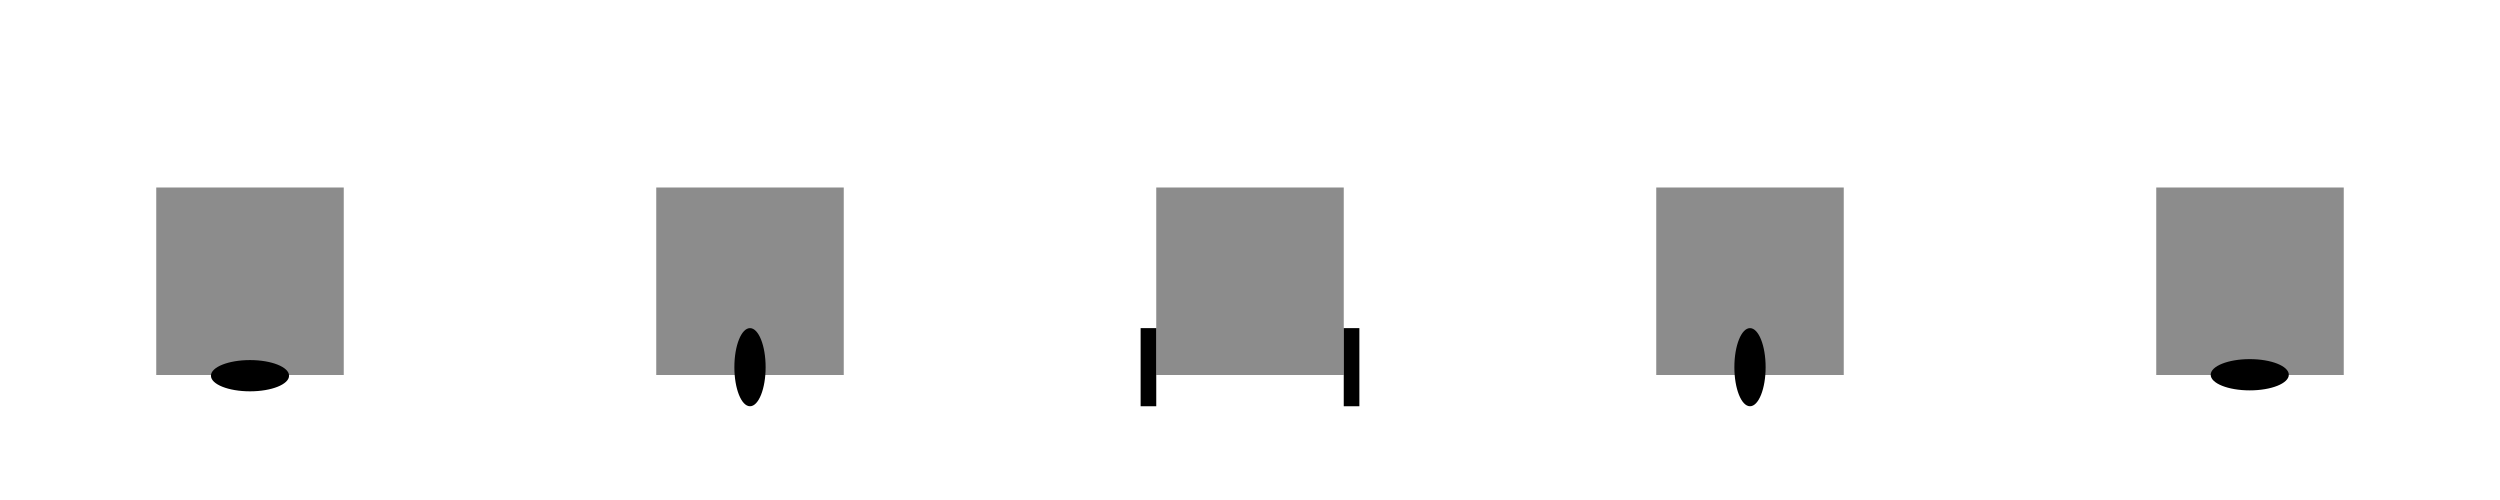
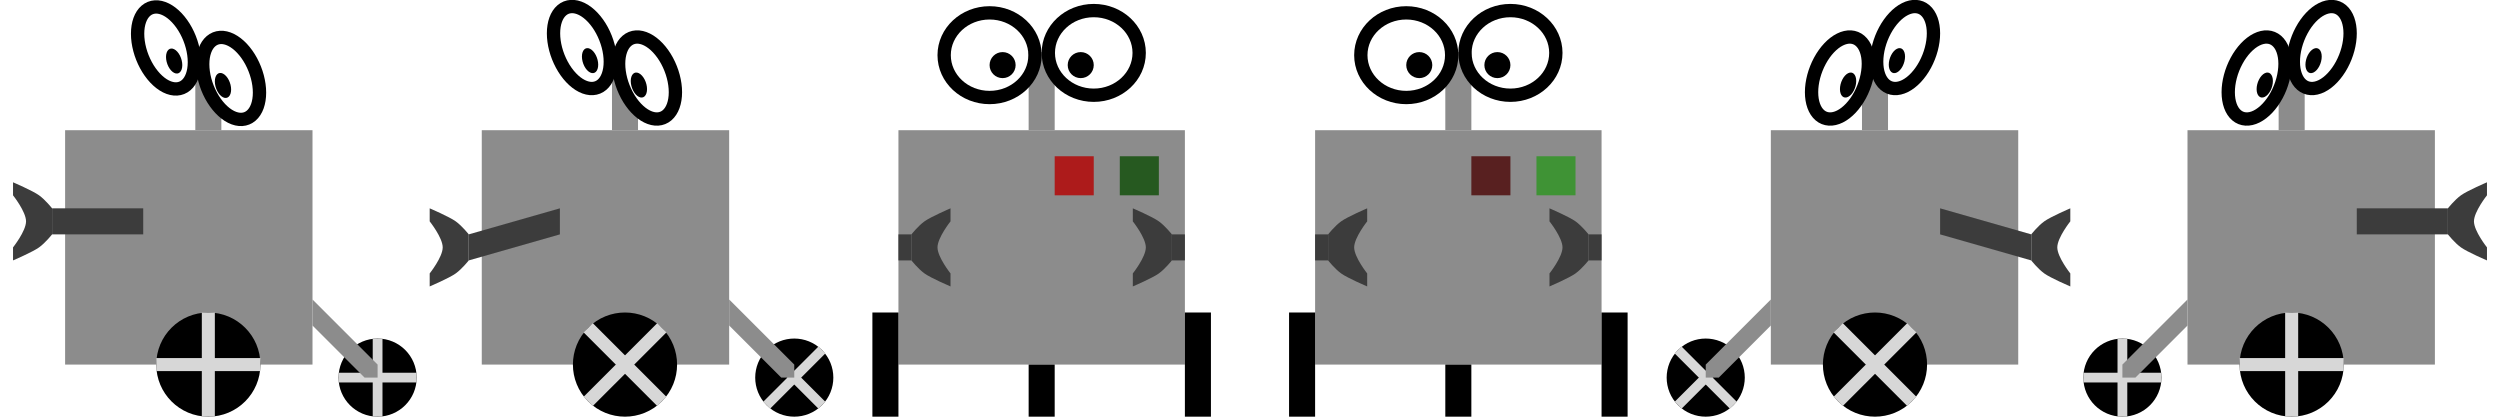
- <svg xmlns="http://www.w3.org/2000/svg" width="160" height="32" viewBox="0 0 160 32" id="svg4313" version="1.1">
+ <svg xmlns="http://www.w3.org/2000/svg" width="192" height="32" viewBox="0 0 192 32" id="svg4313" version="1.1">
  <defs id="defs4315" />
-   <g id="layer1" transform="translate(0,-1020.362)">
-     <path style="fill:#8c8c8c;fill-opacity:1;fill-rule:evenodd;stroke:none;stroke-width:1px;stroke-linecap:butt;stroke-linejoin:miter;stroke-opacity:1" d="m 74,1044.362 12,0 0,-12 -12,0 z" id="path4951" />
-     <path style="fill:#000000;fill-opacity:1;fill-rule:evenodd;stroke:none;stroke-width:1px;stroke-linecap:butt;stroke-linejoin:miter;stroke-opacity:1" d="m 86,1041.362 1,0 0,5 -1,0 0,-5 z" id="path4957" />
-     <path id="path4959" d="m 73,1041.362 1,0 0,5 -1,0 0,-5 z" style="fill:#000000;fill-opacity:1;fill-rule:evenodd;stroke:none;stroke-width:1px;stroke-linecap:butt;stroke-linejoin:miter;stroke-opacity:1" />
-     <path id="path4969" d="m 42,1044.362 12,0 0,-12 -12,0 z" style="fill:#8c8c8c;fill-opacity:1;fill-rule:evenodd;stroke:none;stroke-width:1px;stroke-linecap:butt;stroke-linejoin:miter;stroke-opacity:1" />
-     <path style="fill:#8c8c8c;fill-opacity:1;fill-rule:evenodd;stroke:none;stroke-width:1px;stroke-linecap:butt;stroke-linejoin:miter;stroke-opacity:1" d="m 10,1044.362 12,0 0,-12 -12,0 z" id="path4971" />
-     <path id="path4973" d="m 106,1044.362 12,0 0,-12 -12,0 z" style="fill:#8c8c8c;fill-opacity:1;fill-rule:evenodd;stroke:none;stroke-width:1px;stroke-linecap:butt;stroke-linejoin:miter;stroke-opacity:1" />
-     <path style="fill:#8c8c8c;fill-opacity:1;fill-rule:evenodd;stroke:none;stroke-width:1px;stroke-linecap:butt;stroke-linejoin:miter;stroke-opacity:1" d="m 138,1044.362 12,0 0,-12 -12,0 z" id="path4975" />
-     <ellipse style="fill:#000000;fill-opacity:1;stroke:none;stroke-width:0.5;stroke-miterlimit:4;stroke-dasharray:none;stroke-opacity:1" id="path4977" cx="48" cy="1043.862" rx="1" ry="2.5" />
-     <ellipse ry="2.5" rx="1" cy="-16" cx="1044.407" id="ellipse4979" style="fill:#000000;fill-opacity:1;stroke:none;stroke-width:0.5;stroke-miterlimit:4;stroke-dasharray:none;stroke-opacity:1" transform="matrix(0,1,-1,0,0,0)" />
-     <ellipse transform="matrix(0,1,-1,0,0,0)" style="fill:#000000;fill-opacity:1;stroke:none;stroke-width:0.5;stroke-miterlimit:4;stroke-dasharray:none;stroke-opacity:1" id="ellipse4981" cx="1044.346" cy="-143.984" rx="1" ry="2.5" />
-     <ellipse ry="2.5" rx="1" cy="1043.862" cx="112" id="ellipse4983" style="fill:#000000;fill-opacity:1;stroke:none;stroke-width:0.5;stroke-miterlimit:4;stroke-dasharray:none;stroke-opacity:1" />
+   <g transform="translate(0,-1020.362)" id="layer1">
+     <path id="path4611" d="m 79.95,1063.281 0,-7 -10,5 0,7 z" style="fill:none;fill-rule:evenodd;stroke:#000000;stroke-width:0.1;stroke-linecap:butt;stroke-linejoin:miter;stroke-miterlimit:4;stroke-dasharray:none;stroke-opacity:1" />
+     <g id="g6208">
+       <path style="fill:#8c8c8c;fill-opacity:1;fill-rule:evenodd;stroke:none;stroke-width:1px;stroke-linecap:butt;stroke-linejoin:miter;stroke-opacity:1" d="m 101,1048.362 22,0 0,-18 -22,0 z" id="path5250" />
+       <path style="fill:#000000;fill-opacity:1;fill-rule:evenodd;stroke:none;stroke-width:1px;stroke-linecap:butt;stroke-linejoin:miter;stroke-opacity:1" d="m 123,1044.362 2,0 0,8 -2,0 z" id="path5252" />
+       <path id="path5254" d="m 99,1044.362 2,0 0,8 -2,0 z" style="fill:#000000;fill-opacity:1;fill-rule:evenodd;stroke:none;stroke-width:1px;stroke-linecap:butt;stroke-linejoin:miter;stroke-opacity:1" />
+       <path style="fill:#8c8c8c;fill-opacity:1;fill-rule:evenodd;stroke:none;stroke-width:1px;stroke-linecap:butt;stroke-linejoin:miter;stroke-opacity:1" d="m 111,1030.362 0,-6 2,0 0,6 z" id="path5258" />
+       <ellipse ry="3.251" rx="3.489" cy="1024.425" cx="116" id="ellipse5260" style="opacity:1;fill:none;fill-opacity:1;stroke:#000000;stroke-width:1.023;stroke-linejoin:miter;stroke-miterlimit:4;stroke-dasharray:none;stroke-opacity:1" />
+       <ellipse style="opacity:1;fill:none;fill-opacity:1;stroke:#000000;stroke-width:1.023;stroke-linejoin:miter;stroke-miterlimit:4;stroke-dasharray:none;stroke-opacity:1" id="ellipse5262" cx="108" cy="1024.6" rx="3.489" ry="3.251" />
+       <circle style="opacity:1;fill:#000000;fill-opacity:1;stroke:none;stroke-width:1;stroke-linejoin:miter;stroke-miterlimit:4;stroke-dasharray:none;stroke-opacity:1" id="circle5264" cx="109" cy="1025.362" r="1" />
+       <circle r="1" cy="1025.362" cx="115" id="circle5266" style="opacity:1;fill:#000000;fill-opacity:1;stroke:none;stroke-width:1;stroke-linejoin:miter;stroke-miterlimit:4;stroke-dasharray:none;stroke-opacity:1" />
+       <path id="path5268" d="m 121,1032.362 -3,0 0,3 3,0 z" style="fill:#3f9335;fill-opacity:1;fill-rule:evenodd;stroke:none;stroke-width:1px;stroke-linecap:butt;stroke-linejoin:miter;stroke-opacity:1" />
+       <path style="fill:#582020;fill-opacity:1;fill-rule:evenodd;stroke:none;stroke-width:1px;stroke-linecap:butt;stroke-linejoin:miter;stroke-opacity:1" d="m 116,1032.362 -3,0 0,3 3,0 z" id="path5270" />
+       <path style="fill:#3c3c3c;fill-opacity:1;fill-rule:evenodd;stroke:none;stroke-width:1px;stroke-linecap:butt;stroke-linejoin:miter;stroke-opacity:1" d="m 103,1041.362 c -0.494,-0.356 -1,-1 -1,-1 l 0,-2 c 0,0 0.506,-0.644 1,-1 0.494,-0.356 2,-1 2,-1 l 0,1 c 0,0 -1,1.255 -1,2 0,0.745 1,2 1,2 l 0,1 c 0,0 -1.506,-0.644 -2,-1 z" id="path5595" />
+       <path id="path5826" d="m 121,1041.362 c 0.494,-0.356 1,-1 1,-1 l 0,-2 c 0,0 -0.506,-0.644 -1,-1 -0.494,-0.356 -2,-1 -2,-1 l 0,1 c 0,0 1,1.255 1,2 0,0.745 -1,2 -1,2 l 0,1 c 0,0 1.506,-0.644 2,-1 z" style="fill:#3c3c3c;fill-opacity:1;fill-rule:evenodd;stroke:none;stroke-width:1px;stroke-linecap:butt;stroke-linejoin:miter;stroke-opacity:1" />
+       <path id="path5828" d="m 122,1038.362 1,0 0,2 -1,0 z" style="fill:#3c3c3c;fill-opacity:1;fill-rule:evenodd;stroke:none;stroke-width:1px;stroke-linecap:butt;stroke-linejoin:miter;stroke-opacity:1" />
+       <path style="fill:#3c3c3c;fill-opacity:1;fill-rule:evenodd;stroke:none;stroke-width:1px;stroke-linecap:butt;stroke-linejoin:miter;stroke-opacity:1" d="m 101,1038.362 1,0 0,2 -1,0 z" id="path5830" />
+       <path id="path6004" d="m 111,1048.362 2,0 0,4 -2,0 z" style="fill:#000000;fill-opacity:1;fill-rule:evenodd;stroke:none;stroke-width:1px;stroke-linecap:butt;stroke-linejoin:miter;stroke-opacity:1" />
+     </g>
+     <g id="g6191">
+       <path style="fill:#8c8c8c;fill-opacity:1;fill-rule:evenodd;stroke:none;stroke-width:1px;stroke-linecap:butt;stroke-linejoin:miter;stroke-opacity:1" d="m 69,1048.362 22,0 0,-18 -22,0 z" id="path4196" />
+       <path style="fill:#000000;fill-opacity:1;fill-rule:evenodd;stroke:none;stroke-width:1px;stroke-linecap:butt;stroke-linejoin:miter;stroke-opacity:1" d="m 91,1044.362 2,0 0,8 -2,0 z" id="path4198" />
+       <path id="path4200" d="m 67,1044.362 2,0 0,8 -2,0 z" style="fill:#000000;fill-opacity:1;fill-rule:evenodd;stroke:none;stroke-width:1px;stroke-linecap:butt;stroke-linejoin:miter;stroke-opacity:1" />
+       <path style="fill:#8c8c8c;fill-opacity:1;fill-rule:evenodd;stroke:none;stroke-width:1px;stroke-linecap:butt;stroke-linejoin:miter;stroke-opacity:1" d="m 79,1030.362 0,-6 2,0 0,6 z" id="path4202" />
+       <ellipse ry="3.251" rx="3.489" cy="1024.425" cx="84" id="ellipse4208" style="opacity:1;fill:none;fill-opacity:1;stroke:#000000;stroke-width:1.023;stroke-linejoin:miter;stroke-miterlimit:4;stroke-dasharray:none;stroke-opacity:1" />
+       <ellipse style="opacity:1;fill:none;fill-opacity:1;stroke:#000000;stroke-width:1.023;stroke-linejoin:miter;stroke-miterlimit:4;stroke-dasharray:none;stroke-opacity:1" id="ellipse4238" cx="76" cy="1024.6" rx="3.489" ry="3.251" />
+       <circle style="opacity:1;fill:#000000;fill-opacity:1;stroke:none;stroke-width:1;stroke-linejoin:miter;stroke-miterlimit:4;stroke-dasharray:none;stroke-opacity:1" id="path4240" cx="77" cy="1025.362" r="1" />
+       <circle r="1" cy="1025.362" cx="83" id="circle4242" style="opacity:1;fill:#000000;fill-opacity:1;stroke:none;stroke-width:1;stroke-linejoin:miter;stroke-miterlimit:4;stroke-dasharray:none;stroke-opacity:1" />
+       <path id="path5202" d="m 89,1032.362 -3,0 0,3 3,0 z" style="fill:#265920;fill-opacity:1;fill-rule:evenodd;stroke:none;stroke-width:1px;stroke-linecap:butt;stroke-linejoin:miter;stroke-opacity:1" />
+       <path style="fill:#ad1b1b;fill-opacity:1;fill-rule:evenodd;stroke:none;stroke-width:1px;stroke-linecap:butt;stroke-linejoin:miter;stroke-opacity:1" d="m 84,1032.362 -3,0 0,3 3,0 z" id="path5204" />
+       <path id="path5796" d="m 71,1041.362 c -0.494,-0.356 -1,-1 -1,-1 l 0,-2 c 0,0 0.506,-0.644 1,-1 0.494,-0.356 2,-1 2,-1 l 0,1 c 0,0 -1,1.255 -1,2 0,0.745 1,2 1,2 l 0,1 c 0,0 -1.506,-0.644 -2,-1 z" style="fill:#3c3c3c;fill-opacity:1;fill-rule:evenodd;stroke:none;stroke-width:1px;stroke-linecap:butt;stroke-linejoin:miter;stroke-opacity:1" />
+       <path style="fill:#3c3c3c;fill-opacity:1;fill-rule:evenodd;stroke:none;stroke-width:1px;stroke-linecap:butt;stroke-linejoin:miter;stroke-opacity:1" d="m 89,1041.362 c 0.494,-0.356 1,-1 1,-1 l 0,-2 c 0,0 -0.506,-0.644 -1,-1 -0.494,-0.356 -2,-1 -2,-1 l 0,1 c 0,0 1,1.255 1,2 0,0.745 -1,2 -1,2 l 0,1 c 0,0 1.506,-0.644 2,-1 z" id="path5824" />
+       <path id="path5832" d="m 90,1038.362 1,0 0,2 -1,0 z" style="fill:#3c3c3c;fill-opacity:1;fill-rule:evenodd;stroke:none;stroke-width:1px;stroke-linecap:butt;stroke-linejoin:miter;stroke-opacity:1" />
+       <path style="fill:#3c3c3c;fill-opacity:1;fill-rule:evenodd;stroke:none;stroke-width:1px;stroke-linecap:butt;stroke-linejoin:miter;stroke-opacity:1" d="m 69,1038.362 1,0 0,2 -1,0 z" id="path5834" />
+       <path style="fill:#000000;fill-opacity:1;fill-rule:evenodd;stroke:none;stroke-width:1px;stroke-linecap:butt;stroke-linejoin:miter;stroke-opacity:1" d="m 79,1048.362 2,0 0,4 -2,0 z" id="path6053" />
+     </g>
+     <g id="g6395">
+       <path id="path4596" d="m 15,1030.362 0,-4 1,0 0,1 1,1 0,2 z" style="fill:#8c8c8c;fill-opacity:1;fill-rule:evenodd;stroke:none;stroke-width:1px;stroke-linecap:butt;stroke-linejoin:miter;stroke-opacity:1" />
+       <path style="fill:#8c8c8c;fill-opacity:1;fill-rule:evenodd;stroke:none;stroke-width:1px;stroke-linecap:butt;stroke-linejoin:miter;stroke-opacity:1" d="m 5,1048.362 19,0 0,-18 -19,0 z" id="path4971" />
+       <ellipse style="opacity:1;fill:#000000;fill-opacity:1;stroke:none;stroke-width:0.1;stroke-linejoin:miter;stroke-miterlimit:4;stroke-dasharray:none;stroke-opacity:1" id="path4145" cx="16" cy="1048.362" rx="4" ry="4" />
+       <path style="fill:none;fill-rule:evenodd;stroke:#d7d7d7;stroke-width:1px;stroke-linecap:butt;stroke-linejoin:miter;stroke-opacity:1" d="m 16,1044.362 0,8" id="path4157" />
+       <path style="fill:none;fill-rule:evenodd;stroke:#d7d7d7;stroke-width:1px;stroke-linecap:butt;stroke-linejoin:miter;stroke-opacity:1" d="m 12,1048.362 8,0" id="path4159" />
+       <path style="opacity:1;fill:none;fill-opacity:1;stroke:#000000;stroke-width:1.023;stroke-linejoin:miter;stroke-miterlimit:4;stroke-dasharray:none;stroke-opacity:1" d="m 19.93,1027.475 c 1e-6,0.784 -0.23,1.421 -0.639,1.77 -0.409,0.35 -0.964,0.384 -1.542,0.095 -0.578,-0.289 -1.133,-0.878 -1.542,-1.637 -0.409,-0.759 -0.639,-1.625 -0.639,-2.409 -10e-7,-0.784 0.23,-1.421 0.639,-1.77 0.409,-0.35 0.964,-0.384 1.542,-0.095 0.578,0.289 1.133,0.878 1.542,1.637 0.409,0.759 0.639,1.625 0.639,2.409 0,0 0,0 0,0" id="ellipse4719" />
+       <path style="opacity:1;fill:none;fill-opacity:1;stroke:#000000;stroke-width:1.023;stroke-linejoin:miter;stroke-miterlimit:4;stroke-dasharray:none;stroke-opacity:1" d="m 14.93,1025.135 c 10e-7,0.784 -0.23,1.421 -0.639,1.77 -0.409,0.35 -0.964,0.384 -1.542,0.095 -0.578,-0.289 -1.133,-0.878 -1.542,-1.637 -0.409,-0.759 -0.639,-1.625 -0.639,-2.409 -10e-7,-0.784 0.23,-1.421 0.639,-1.77 0.409,-0.35 0.964,-0.384 1.542,-0.095 0.578,0.289 1.133,0.878 1.542,1.637 0.409,0.759 0.639,1.625 0.639,2.409 0,0 0,0 0,0" id="ellipse4721" />
+       <path style="opacity:1;fill:#000000;fill-opacity:1;stroke:none;stroke-width:1;stroke-linejoin:miter;stroke-miterlimit:4;stroke-dasharray:none;stroke-opacity:1" d="m 14,1025.362 c 0,0.241 -0.066,0.44 -0.183,0.551 -0.117,0.112 -0.276,0.128 -0.442,0.045 -0.166,-0.083 -0.325,-0.258 -0.442,-0.487 -0.117,-0.229 -0.183,-0.493 -0.183,-0.734 0,-0.241 0.066,-0.439 0.183,-0.551 0.117,-0.112 0.276,-0.128 0.442,-0.045 0.166,0.083 0.325,0.258 0.442,0.487 0.117,0.229 0.183,0.493 0.183,0.734 0,0 0,0 0,0" id="circle4723" />
+       <path style="opacity:1;fill:#000000;fill-opacity:1;stroke:none;stroke-width:1;stroke-linejoin:miter;stroke-miterlimit:4;stroke-dasharray:none;stroke-opacity:1" d="m 17.75,1027.237 c 0,0.241 -0.066,0.44 -0.183,0.551 -0.117,0.112 -0.276,0.128 -0.442,0.045 -0.166,-0.083 -0.325,-0.258 -0.442,-0.487 -0.117,-0.229 -0.183,-0.493 -0.183,-0.734 0,-0.241 0.066,-0.439 0.183,-0.551 0.117,-0.112 0.276,-0.128 0.442,-0.045 0.166,0.083 0.325,0.258 0.442,0.487 0.117,0.229 0.183,0.493 0.183,0.734 0,0 0,0 0,0" id="circle4725" />
+       <path id="path5378" d="m 11,1036.362 -7,0 0,2 7,0 z" style="fill:#3c3c3c;fill-opacity:1;fill-rule:evenodd;stroke:none;stroke-width:1px;stroke-linecap:butt;stroke-linejoin:miter;stroke-opacity:1" />
+       <path id="path5382" d="m 3,1039.362 c 0.494,-0.356 1,-1 1,-1 l 0,-2 c 0,0 -0.506,-0.644 -1,-1 -0.494,-0.356 -2,-1 -2,-1 l 0,1 c 0,0 1,1.255 1,2 0,0.745 -1,2 -1,2 l 0,1 c 0,0 1.506,-0.644 2,-1 z" style="fill:#3c3c3c;fill-opacity:1;fill-rule:evenodd;stroke:none;stroke-width:1px;stroke-linecap:butt;stroke-linejoin:miter;stroke-opacity:1" />
+       <g id="g6107" transform="matrix(-0.5303297,0.5303297,0.5303301,0.5303301,-450.6105,417.0167)">
+         <g id="g6109">
+           <ellipse style="opacity:1;fill:#000000;fill-opacity:1;stroke:none;stroke-width:0.1;stroke-linejoin:miter;stroke-miterlimit:4;stroke-dasharray:none;stroke-opacity:1" id="ellipse6111" cx="-639.481" cy="843.127" rx="4" ry="4" transform="matrix(0.7071068,-0.7071068,0.7071068,0.7071068,0,0)" />
+           <path style="fill:none;fill-rule:evenodd;stroke:#d7d7d7;stroke-width:1px;stroke-linecap:butt;stroke-linejoin:miter;stroke-opacity:1" d="m 141.172,1045.534 5.657,5.657" id="path6113" />
+         </g>
+         <path id="path6115" d="m 141.172,1051.191 5.657,-5.657" style="fill:none;fill-rule:evenodd;stroke:#d7d7d7;stroke-width:1px;stroke-linecap:butt;stroke-linejoin:miter;stroke-opacity:1" />
+       </g>
+       <path id="path6278" d="m 29,1049.362 -1,0 -4,-4 0,-2 5,5 z" style="fill:#8c8c8c;fill-rule:evenodd;stroke:none;stroke-width:1px;stroke-linecap:butt;stroke-linejoin:miter;stroke-opacity:1;fill-opacity:1" />
+     </g>
+     <g id="g6376">
+       <path style="fill:#8c8c8c;fill-opacity:1;fill-rule:evenodd;stroke:none;stroke-width:1px;stroke-linecap:butt;stroke-linejoin:miter;stroke-opacity:1" d="m 47,1030.362 0,-4 1,0 1,3 0,1 z" id="path4713" />
+       <path id="path4166" d="m 37,1048.362 19,0 0,-18 -19,0 z" style="fill:#8c8c8c;fill-opacity:1;fill-rule:evenodd;stroke:none;stroke-width:1px;stroke-linecap:butt;stroke-linejoin:miter;stroke-opacity:1" />
+       <ellipse transform="matrix(0.7071068,-0.7071068,0.7071068,0.7071068,0,0)" ry="4" rx="4" cy="775.245" cx="-707.363" id="ellipse4170" style="opacity:1;fill:#000000;fill-opacity:1;stroke:none;stroke-width:0.1;stroke-linejoin:miter;stroke-miterlimit:4;stroke-dasharray:none;stroke-opacity:1" />
+       <path id="path4172" d="m 45.172,1045.534 5.657,5.657" style="fill:none;fill-rule:evenodd;stroke:#d7d7d7;stroke-width:1px;stroke-linecap:butt;stroke-linejoin:miter;stroke-opacity:1" />
+       <path id="path4174" d="m 45.172,1051.191 5.657,-5.657" style="fill:none;fill-rule:evenodd;stroke:#d7d7d7;stroke-width:1px;stroke-linecap:butt;stroke-linejoin:miter;stroke-opacity:1" />
+       <path id="path4838" d="m 51.872,1027.444 c 10e-7,0.784 -0.23,1.421 -0.639,1.77 -0.409,0.35 -0.964,0.384 -1.542,0.095 -0.578,-0.289 -1.133,-0.878 -1.542,-1.637 -0.409,-0.759 -0.639,-1.625 -0.639,-2.409 -1e-6,-0.784 0.23,-1.421 0.639,-1.77 0.409,-0.35 0.964,-0.384 1.542,-0.095 0.578,0.289 1.133,0.878 1.542,1.637 0.409,0.759 0.639,1.625 0.639,2.409 0,0 0,0 0,0" style="opacity:1;fill:none;fill-opacity:1;stroke:#000000;stroke-width:1.023;stroke-linejoin:miter;stroke-miterlimit:4;stroke-dasharray:none;stroke-opacity:1" />
+       <path id="path4840" d="m 46.872,1025.103 c 10e-7,0.784 -0.23,1.421 -0.639,1.77 -0.409,0.35 -0.964,0.384 -1.542,0.095 -0.578,-0.289 -1.133,-0.878 -1.542,-1.637 -0.409,-0.759 -0.639,-1.625 -0.639,-2.409 -1e-6,-0.784 0.23,-1.421 0.639,-1.77 0.409,-0.35 0.964,-0.384 1.542,-0.095 0.578,0.289 1.133,0.878 1.542,1.637 0.409,0.759 0.639,1.625 0.639,2.409 0,0 0,0 0,0" style="opacity:1;fill:none;fill-opacity:1;stroke:#000000;stroke-width:1.023;stroke-linejoin:miter;stroke-miterlimit:4;stroke-dasharray:none;stroke-opacity:1" />
+       <path id="path4842" d="m 45.942,1025.331 c 0,0.241 -0.066,0.44 -0.183,0.551 -0.117,0.112 -0.276,0.128 -0.442,0.045 -0.166,-0.083 -0.325,-0.258 -0.442,-0.487 -0.117,-0.229 -0.183,-0.493 -0.183,-0.734 0,-0.241 0.066,-0.439 0.183,-0.551 0.117,-0.112 0.276,-0.128 0.442,-0.045 0.166,0.083 0.325,0.258 0.442,0.487 0.117,0.229 0.183,0.493 0.183,0.734 0,0 0,0 0,0" style="opacity:1;fill:#000000;fill-opacity:1;stroke:none;stroke-width:1;stroke-linejoin:miter;stroke-miterlimit:4;stroke-dasharray:none;stroke-opacity:1" />
+       <path id="path4844" d="m 49.692,1027.206 c 0,0.241 -0.066,0.44 -0.183,0.551 -0.117,0.112 -0.276,0.128 -0.442,0.045 -0.166,-0.083 -0.325,-0.258 -0.442,-0.487 -0.117,-0.229 -0.183,-0.493 -0.183,-0.734 0,-0.241 0.066,-0.439 0.183,-0.551 0.117,-0.112 0.276,-0.128 0.442,-0.045 0.166,0.083 0.325,0.258 0.442,0.487 0.117,0.229 0.183,0.493 0.183,0.734 0,0 0,0 0,0" style="opacity:1;fill:#000000;fill-opacity:1;stroke:none;stroke-width:1;stroke-linejoin:miter;stroke-miterlimit:4;stroke-dasharray:none;stroke-opacity:1" />
+       <path style="fill:#3c3c3c;fill-opacity:1;fill-rule:evenodd;stroke:none;stroke-width:1px;stroke-linecap:butt;stroke-linejoin:miter;stroke-opacity:1" d="m 43,1036.362 -7,2 0,2 7,-2 z" id="path5420" />
+       <path style="fill:#3c3c3c;fill-opacity:1;fill-rule:evenodd;stroke:none;stroke-width:1px;stroke-linecap:butt;stroke-linejoin:miter;stroke-opacity:1" d="m 35,1041.362 c 0.494,-0.356 1,-1 1,-1 l 0,-2 c 0,0 -0.506,-0.644 -1,-1 -0.494,-0.356 -2,-1 -2,-1 l 0,1 c 0,0 1,1.255 1,2 0,0.745 -1,2 -1,2 l 0,1 c 0,0 1.506,-0.644 2,-1 z" id="path5422" />
+       <g transform="matrix(-0.7499994,0,0,0.75,168.9999,263.0906)" id="g6129">
+         <g id="g6131">
+           <ellipse transform="matrix(0.7071068,-0.7071068,0.7071068,0.7071068,0,0)" ry="4" rx="4" cy="843.127" cx="-639.481" id="ellipse6133" style="opacity:1;fill:#000000;fill-opacity:1;stroke:none;stroke-width:0.1;stroke-linejoin:miter;stroke-miterlimit:4;stroke-dasharray:none;stroke-opacity:1" />
+           <path id="path6135" d="m 141.172,1045.534 5.657,5.657" style="fill:none;fill-rule:evenodd;stroke:#d7d7d7;stroke-width:1px;stroke-linecap:butt;stroke-linejoin:miter;stroke-opacity:1" />
+         </g>
+         <path style="fill:none;fill-rule:evenodd;stroke:#d7d7d7;stroke-width:1px;stroke-linecap:butt;stroke-linejoin:miter;stroke-opacity:1" d="m 141.172,1051.191 5.657,-5.657" id="path6137" />
+       </g>
+       <path style="fill:#8c8c8c;fill-opacity:1;fill-rule:evenodd;stroke:none;stroke-width:1px;stroke-linecap:butt;stroke-linejoin:miter;stroke-opacity:1" d="m 61,1049.362 -1,0 -4,-4 0,-2 5,5 z" id="path6297" />
+     </g>
+     <g id="g6354">
+       <g transform="matrix(0.7499994,0,0,0.75,23.00009,263.0906)" id="g6081">
+         <g id="g6083">
+           <ellipse transform="matrix(0.7071068,-0.7071068,0.7071068,0.7071068,0,0)" ry="4" rx="4" cy="843.127" cx="-639.481" id="ellipse6085" style="opacity:1;fill:#000000;fill-opacity:1;stroke:none;stroke-width:0.1;stroke-linejoin:miter;stroke-miterlimit:4;stroke-dasharray:none;stroke-opacity:1" />
+           <path id="path6087" d="m 141.172,1045.534 5.657,5.657" style="fill:none;fill-rule:evenodd;stroke:#d7d7d7;stroke-width:1px;stroke-linecap:butt;stroke-linejoin:miter;stroke-opacity:1" />
+         </g>
+         <path style="fill:none;fill-rule:evenodd;stroke:#d7d7d7;stroke-width:1px;stroke-linecap:butt;stroke-linejoin:miter;stroke-opacity:1" d="m 141.172,1051.191 5.657,-5.657" id="path6089" />
+       </g>
+       <path style="fill:#8c8c8c;fill-opacity:1;fill-rule:evenodd;stroke:none;stroke-width:1px;stroke-linecap:butt;stroke-linejoin:miter;stroke-opacity:1" d="m 143,1030.362 0,-3 1,-2 1,2 0,3 z" id="path5111" />
+       <path style="fill:#8c8c8c;fill-opacity:1;fill-rule:evenodd;stroke:none;stroke-width:1px;stroke-linecap:butt;stroke-linejoin:miter;stroke-opacity:1" d="m 136,1048.362 19,0 0,-18 -19,0 z" id="path4176" />
+       <g id="g6075">
+         <g id="g6065">
+           <ellipse style="opacity:1;fill:#000000;fill-opacity:1;stroke:none;stroke-width:0.1;stroke-linejoin:miter;stroke-miterlimit:4;stroke-dasharray:none;stroke-opacity:1" id="ellipse4180" cx="-639.481" cy="843.127" rx="4" ry="4" transform="matrix(0.7071068,-0.7071068,0.7071068,0.7071068,0,0)" />
+           <path style="fill:none;fill-rule:evenodd;stroke:#d7d7d7;stroke-width:1px;stroke-linecap:butt;stroke-linejoin:miter;stroke-opacity:1" d="m 141.172,1045.534 5.657,5.657" id="path4182" />
+         </g>
+         <path id="path4184" d="m 141.172,1051.191 5.657,-5.657" style="fill:none;fill-rule:evenodd;stroke:#d7d7d7;stroke-width:1px;stroke-linecap:butt;stroke-linejoin:miter;stroke-opacity:1" />
+       </g>
+       <path id="path4875" d="m 139.128,1027.444 c 0,0.784 0.23,1.421 0.639,1.77 0.409,0.35 0.964,0.384 1.542,0.095 0.578,-0.289 1.133,-0.878 1.542,-1.637 0.409,-0.759 0.639,-1.625 0.639,-2.409 0,-0.784 -0.23,-1.421 -0.639,-1.77 -0.409,-0.35 -0.964,-0.384 -1.542,-0.095 -0.578,0.289 -1.133,0.878 -1.542,1.637 -0.409,0.759 -0.639,1.625 -0.639,2.409 0,0 0,0 0,0" style="opacity:1;fill:none;fill-opacity:1;stroke:#000000;stroke-width:1.023;stroke-linejoin:miter;stroke-miterlimit:4;stroke-dasharray:none;stroke-opacity:1" />
+       <path id="path4877" d="m 144.128,1025.103 c 0,0.784 0.23,1.421 0.639,1.77 0.409,0.35 0.964,0.384 1.542,0.095 0.578,-0.289 1.133,-0.878 1.542,-1.637 0.409,-0.759 0.639,-1.625 0.639,-2.409 0,-0.784 -0.23,-1.421 -0.639,-1.77 -0.409,-0.35 -0.964,-0.384 -1.542,-0.095 -0.578,0.289 -1.133,0.878 -1.542,1.637 -0.409,0.759 -0.639,1.625 -0.639,2.409 0,0 0,0 0,0" style="opacity:1;fill:none;fill-opacity:1;stroke:#000000;stroke-width:1.023;stroke-linejoin:miter;stroke-miterlimit:4;stroke-dasharray:none;stroke-opacity:1" />
+       <path id="path4879" d="m 145.058,1025.331 c 0,0.241 0.066,0.44 0.183,0.551 0.117,0.112 0.276,0.128 0.442,0.045 0.166,-0.083 0.325,-0.258 0.442,-0.487 0.117,-0.229 0.183,-0.493 0.183,-0.734 0,-0.241 -0.066,-0.439 -0.183,-0.551 -0.117,-0.112 -0.276,-0.128 -0.442,-0.045 -0.166,0.083 -0.325,0.258 -0.442,0.487 -0.117,0.229 -0.183,0.493 -0.183,0.734 0,0 0,0 0,0" style="opacity:1;fill:#000000;fill-opacity:1;stroke:none;stroke-width:1;stroke-linejoin:miter;stroke-miterlimit:4;stroke-dasharray:none;stroke-opacity:1" />
+       <path id="path4881" d="m 141.308,1027.206 c 0,0.241 0.066,0.44 0.183,0.551 0.117,0.112 0.276,0.128 0.442,0.045 0.166,-0.083 0.325,-0.258 0.442,-0.487 0.117,-0.229 0.183,-0.493 0.183,-0.734 0,-0.241 -0.066,-0.439 -0.183,-0.551 -0.117,-0.112 -0.276,-0.128 -0.442,-0.045 -0.166,0.083 -0.325,0.258 -0.442,0.487 -0.117,0.229 -0.183,0.493 -0.183,0.734 0,0 0,0 0,0" style="opacity:1;fill:#000000;fill-opacity:1;stroke:none;stroke-width:1;stroke-linejoin:miter;stroke-miterlimit:4;stroke-dasharray:none;stroke-opacity:1" />
+       <path id="path5460" d="m 149,1036.362 7,2 0,2 -7,-2 z" style="fill:#3c3c3c;fill-opacity:1;fill-rule:evenodd;stroke:none;stroke-width:1px;stroke-linecap:butt;stroke-linejoin:miter;stroke-opacity:1" />
+       <path id="path5462" d="m 157,1041.362 c -0.494,-0.356 -1,-1 -1,-1 l 0,-2 c 0,0 0.506,-0.644 1,-1 0.494,-0.356 2,-1 2,-1 l 0,1 c 0,0 -1,1.255 -1,2 0,0.745 1,2 1,2 l 0,1 c 0,0 -1.506,-0.644 -2,-1 z" style="fill:#3c3c3c;fill-opacity:1;fill-rule:evenodd;stroke:none;stroke-width:1px;stroke-linecap:butt;stroke-linejoin:miter;stroke-opacity:1" />
+       <path id="path6091" d="m 130,1049.362 0,-5 6,0 0,1 -5,0 0,4 z" style="fill:none;fill-rule:evenodd;stroke:none;stroke-width:1px;stroke-linecap:butt;stroke-linejoin:miter;stroke-opacity:1" />
+       <path id="path6299" d="m 131,1049.362 1,0 4,-4 0,-2 -5,5 z" style="fill:#8c8c8c;fill-opacity:1;fill-rule:evenodd;stroke:none;stroke-width:1px;stroke-linecap:butt;stroke-linejoin:miter;stroke-opacity:1" />
+     </g>
+     <g id="g6335">
+       <path id="path5113" d="m 175,1030.362 0,-3 1,-2 1,2 0,3 z" style="fill:#8c8c8c;fill-opacity:1;fill-rule:evenodd;stroke:none;stroke-width:1px;stroke-linecap:butt;stroke-linejoin:miter;stroke-opacity:1" />
+       <path id="path4186" d="m 168,1048.362 19,0 0,-18 -19,0 z" style="fill:#8c8c8c;fill-opacity:1;fill-rule:evenodd;stroke:none;stroke-width:1px;stroke-linecap:butt;stroke-linejoin:miter;stroke-opacity:1" />
+       <ellipse ry="4" rx="4" cy="1048.362" cx="176" id="ellipse4190" style="opacity:1;fill:#000000;fill-opacity:1;stroke:none;stroke-width:0.1;stroke-linejoin:miter;stroke-miterlimit:4;stroke-dasharray:none;stroke-opacity:1" />
+       <path id="path4192" d="m 176,1044.362 0,8" style="fill:none;fill-rule:evenodd;stroke:#d7d7d7;stroke-width:1px;stroke-linecap:butt;stroke-linejoin:miter;stroke-opacity:1" />
+       <path id="path4194" d="m 172,1048.362 8,0" style="fill:none;fill-rule:evenodd;stroke:#d7d7d7;stroke-width:1px;stroke-linecap:butt;stroke-linejoin:miter;stroke-opacity:1" />
+       <path style="opacity:1;fill:none;fill-opacity:1;stroke:#000000;stroke-width:1.023;stroke-linejoin:miter;stroke-miterlimit:4;stroke-dasharray:none;stroke-opacity:1" d="m 171.128,1027.444 c 0,0.784 0.23,1.421 0.639,1.77 0.409,0.35 0.964,0.384 1.542,0.095 0.578,-0.289 1.133,-0.878 1.542,-1.637 0.409,-0.759 0.639,-1.625 0.639,-2.409 0,-0.784 -0.23,-1.421 -0.639,-1.77 -0.409,-0.35 -0.964,-0.384 -1.542,-0.095 -0.578,0.289 -1.133,0.878 -1.542,1.637 -0.409,0.759 -0.639,1.625 -0.639,2.409 0,0 0,0 0,0" id="ellipse4850" />
+       <path style="opacity:1;fill:none;fill-opacity:1;stroke:#000000;stroke-width:1.023;stroke-linejoin:miter;stroke-miterlimit:4;stroke-dasharray:none;stroke-opacity:1" d="m 176.128,1025.103 c 0,0.784 0.23,1.421 0.639,1.77 0.409,0.35 0.964,0.384 1.542,0.095 0.578,-0.289 1.133,-0.878 1.542,-1.637 0.409,-0.759 0.639,-1.625 0.639,-2.409 0,-0.784 -0.23,-1.421 -0.639,-1.77 -0.409,-0.35 -0.964,-0.384 -1.542,-0.095 -0.578,0.289 -1.133,0.878 -1.542,1.637 -0.409,0.759 -0.639,1.625 -0.639,2.409 0,0 0,0 0,0" id="ellipse4852" />
+       <path style="opacity:1;fill:#000000;fill-opacity:1;stroke:none;stroke-width:1;stroke-linejoin:miter;stroke-miterlimit:4;stroke-dasharray:none;stroke-opacity:1" d="m 177.058,1025.331 c 0,0.241 0.066,0.44 0.183,0.551 0.117,0.112 0.276,0.128 0.442,0.045 0.166,-0.083 0.325,-0.258 0.442,-0.487 0.117,-0.229 0.183,-0.493 0.183,-0.734 0,-0.241 -0.066,-0.439 -0.183,-0.551 -0.117,-0.112 -0.276,-0.128 -0.442,-0.045 -0.166,0.083 -0.325,0.258 -0.442,0.487 -0.117,0.229 -0.183,0.493 -0.183,0.734 0,0 0,0 0,0" id="circle4854" />
+       <path style="opacity:1;fill:#000000;fill-opacity:1;stroke:none;stroke-width:1;stroke-linejoin:miter;stroke-miterlimit:4;stroke-dasharray:none;stroke-opacity:1" d="m 173.308,1027.206 c 0,0.241 0.066,0.44 0.183,0.551 0.117,0.112 0.276,0.128 0.442,0.045 0.166,-0.083 0.325,-0.258 0.442,-0.487 0.117,-0.229 0.183,-0.493 0.183,-0.734 0,-0.241 -0.066,-0.439 -0.183,-0.551 -0.117,-0.112 -0.276,-0.128 -0.442,-0.045 -0.166,0.083 -0.325,0.258 -0.442,0.487 -0.117,0.229 -0.183,0.493 -0.183,0.734 0,0 0,0 0,0" id="circle4856" />
+       <path style="fill:#3c3c3c;fill-opacity:1;fill-rule:evenodd;stroke:none;stroke-width:1px;stroke-linecap:butt;stroke-linejoin:miter;stroke-opacity:1" d="m 181,1036.362 7,0 0,2 -7,0 z" id="path5483" />
+       <path style="fill:#3c3c3c;fill-opacity:1;fill-rule:evenodd;stroke:none;stroke-width:1px;stroke-linecap:butt;stroke-linejoin:miter;stroke-opacity:1" d="m 189,1039.362 c -0.494,-0.356 -1,-1 -1,-1 l 0,-2 c 0,0 0.506,-0.644 1,-1 0.494,-0.356 2,-1 2,-1 l 0,1 c 0,0 -1,1.255 -1,2 0,0.745 1,2 1,2 l 0,1 c 0,0 -1.506,-0.644 -2,-1 z" id="path5485" />
+       <g id="g6095" transform="matrix(0.5303297,-0.5303297,0.5303301,0.5303301,-469.3455,569.7517)">
+         <g id="g6097">
+           <ellipse style="opacity:1;fill:#000000;fill-opacity:1;stroke:none;stroke-width:0.1;stroke-linejoin:miter;stroke-miterlimit:4;stroke-dasharray:none;stroke-opacity:1" id="ellipse6099" cx="-639.481" cy="843.127" rx="4" ry="4" transform="matrix(0.7071068,-0.7071068,0.7071068,0.7071068,0,0)" />
+           <path style="fill:none;fill-rule:evenodd;stroke:#d7d7d7;stroke-width:1px;stroke-linecap:butt;stroke-linejoin:miter;stroke-opacity:1" d="m 141.172,1045.534 5.657,5.657" id="path6101" />
+         </g>
+         <path id="path6103" d="m 141.172,1051.191 5.657,-5.657" style="fill:none;fill-rule:evenodd;stroke:#d7d7d7;stroke-width:1px;stroke-linecap:butt;stroke-linejoin:miter;stroke-opacity:1" />
+       </g>
+       <path style="fill:#8c8c8c;fill-opacity:1;fill-rule:evenodd;stroke:none;stroke-width:1px;stroke-linecap:butt;stroke-linejoin:miter;stroke-opacity:1" d="m 163,1049.362 1,0 4,-4 0,-2 -5,5 z" id="path6333" />
+     </g>
  </g>
</svg>
